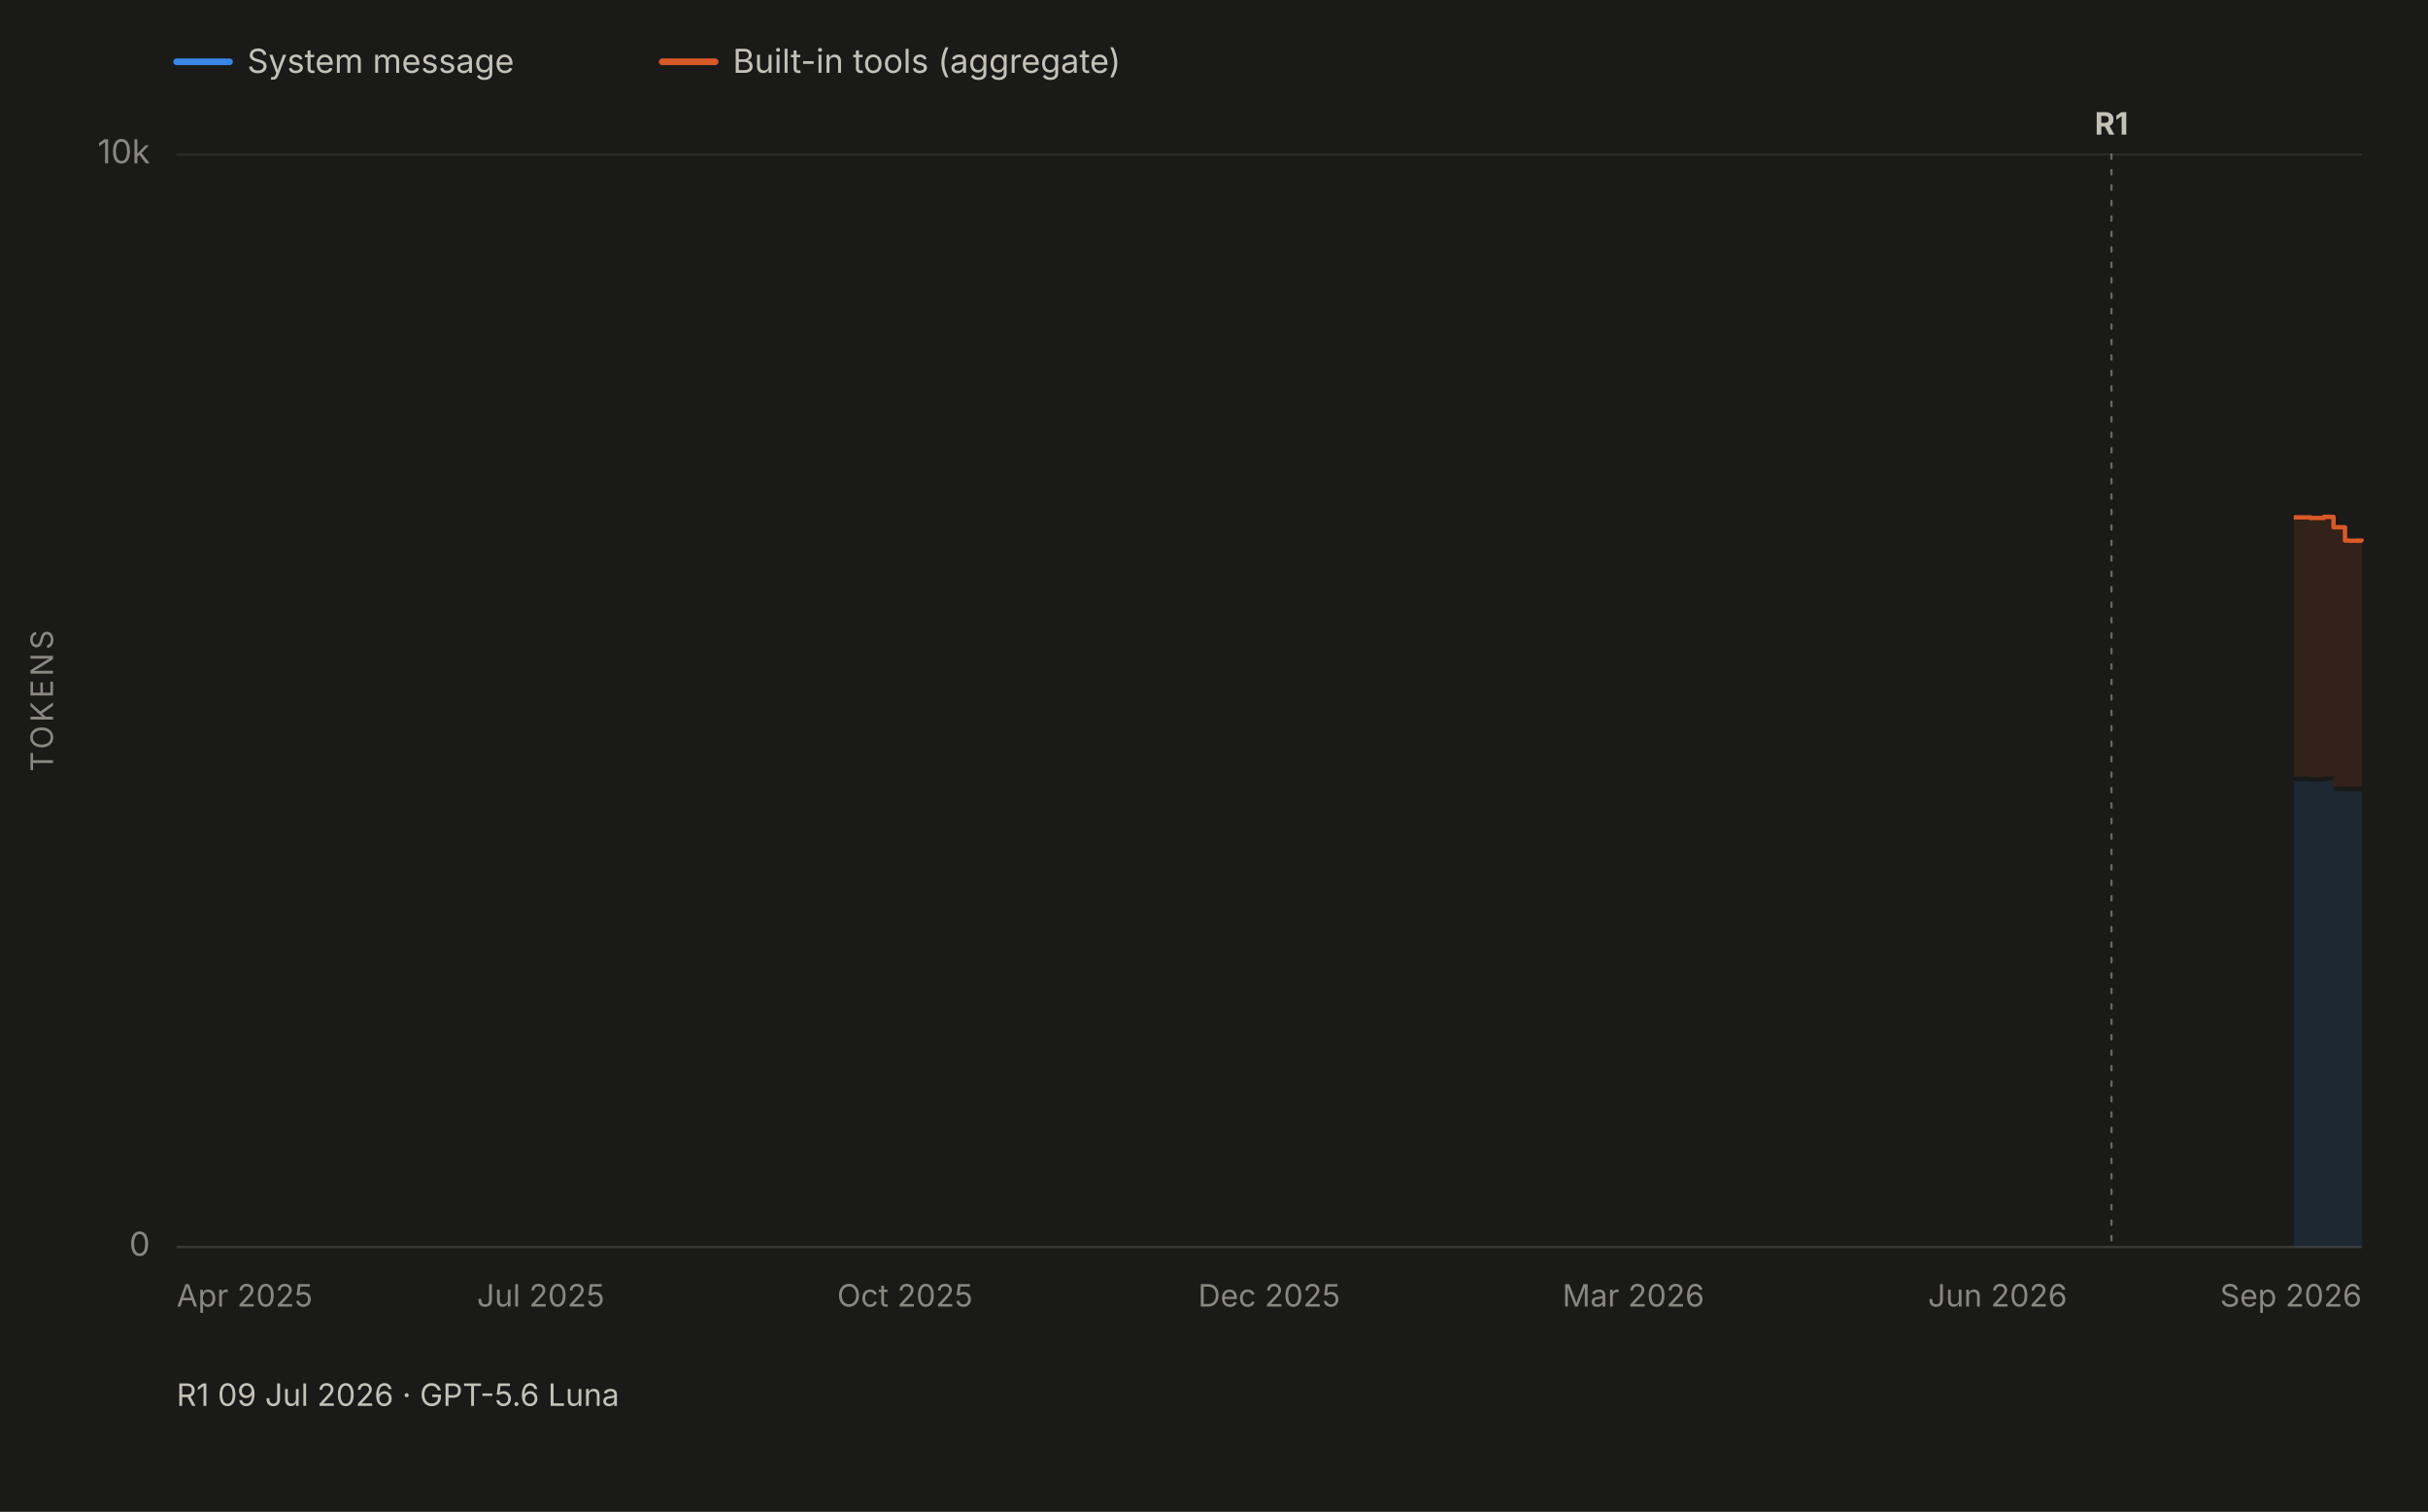
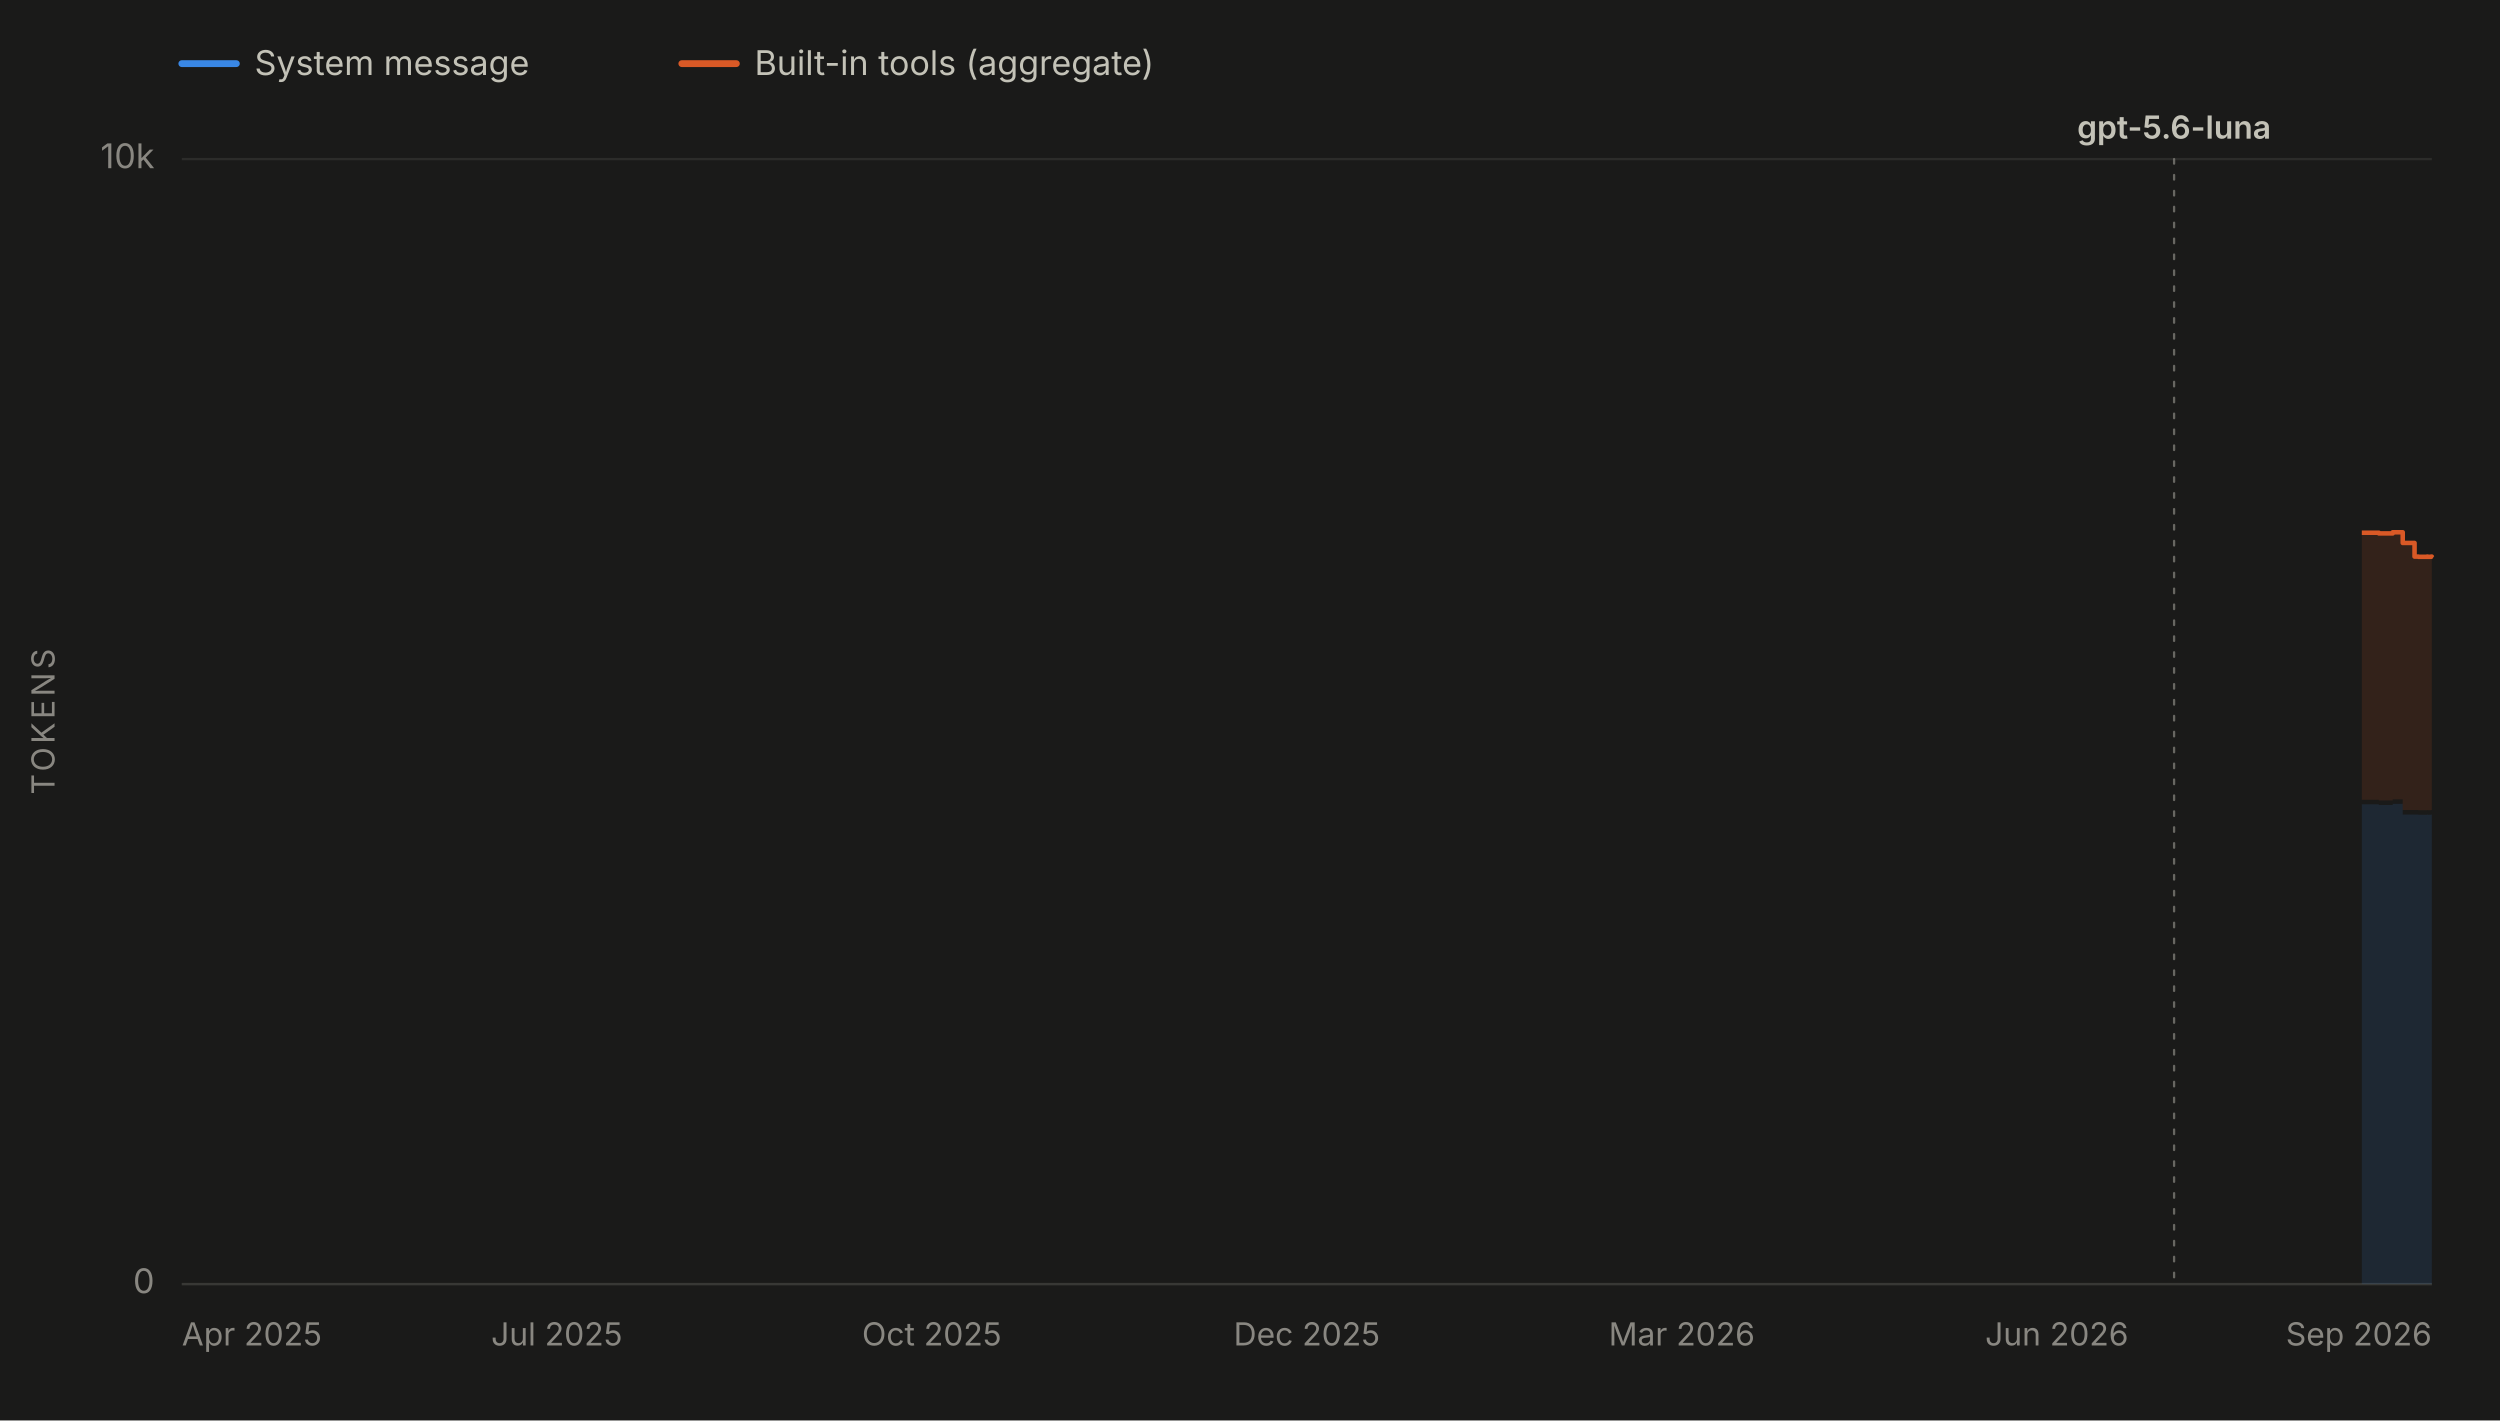
- <svg xmlns="http://www.w3.org/2000/svg" viewBox="0 0 1100 685" width="1100" height="685" role="img" aria-labelledby="chartTitle chartDesc" font-family="system-ui, -apple-system, 'Segoe UI', sans-serif">
-   <rect x="0" y="0" width="1100" height="685" fill="#1a1a19" />
+ <svg xmlns="http://www.w3.org/2000/svg" viewBox="0 0 1100 625" width="1100" height="625" role="img" aria-labelledby="chartTitle chartDesc" font-family="system-ui, -apple-system, 'Segoe UI', sans-serif">
+   <rect x="0" y="0" width="1100" height="625" fill="#1a1a19" />
  <line x1="80" y1="28" x2="104" y2="28" stroke="#3987e5" stroke-width="3" stroke-linecap="round" />
  <text x="112" y="33" font-size="15" fill="#c3c2b7">System message</text>
  <line x1="300" y1="28" x2="324" y2="28" stroke="#d95926" stroke-width="3" stroke-linecap="round" />
  <text x="332" y="33" font-size="15" fill="#c3c2b7">Built-in tools (aggregate)</text>
  <line x1="80" y1="565.0" x2="1070" y2="565.0" stroke="#2c2c2a" stroke-width="1" />
  <text x="68" y="569.0" font-size="15" fill="#898781" text-anchor="end">0</text>
  <line x1="80" y1="70.0" x2="1070" y2="70.0" stroke="#2c2c2a" stroke-width="1" />
  <text x="68" y="74.0" font-size="15" fill="#898781" text-anchor="end">10k</text>
  <text x="24" y="317.5" font-size="14" fill="#898781" text-anchor="middle" letter-spacing="1.5" transform="rotate(-90 24 317.5)">TOKENS</text>
  <line x1="80" y1="565" x2="1070" y2="565" stroke="#383835" stroke-width="1" />
  <text x="80.0" y="592" font-size="14" fill="#898781" text-anchor="start">Apr 2025</text>
  <text x="245.0" y="592" font-size="14" fill="#898781" text-anchor="middle">Jul 2025</text>
  <text x="410.0" y="592" font-size="14" fill="#898781" text-anchor="middle">Oct 2025</text>
  <text x="575.0" y="592" font-size="14" fill="#898781" text-anchor="middle">Dec 2025</text>
  <text x="740.0" y="592" font-size="14" fill="#898781" text-anchor="middle">Mar 2026</text>
  <text x="905.0" y="592" font-size="14" fill="#898781" text-anchor="middle">Jun 2026</text>
  <text x="1070.0" y="592" font-size="14" fill="#898781" text-anchor="end">Sep 2026</text>
  <g data-release-date="2026-07-09">
    <line x1="956.6" y1="70" x2="956.6" y2="565" stroke="#898781" stroke-width="1" stroke-dasharray="2,5" stroke-linecap="round" opacity="0.7" />
-     <text x="956.6" y="61.0" font-size="14" font-weight="700" fill="#c3c2b7" text-anchor="middle">R1</text>
+     <text x="956.6" y="61.0" font-size="14" font-weight="600" fill="#c3c2b7" text-anchor="middle">gpt-5.6-luna</text>
  </g>
  <g data-selected-models="gpt-5.6-luna">
    <path d="M 1039.2 565.0 L 1039.2 353.9 L 1040.6 353.9 L 1040.6 353.9 L 1046.7 353.9 L 1046.7 354.2 L 1052.2 354.2 L 1052.2 354.2 L 1052.8 354.2 L 1052.8 353.7 L 1057.2 353.7 L 1057.2 358.4 L 1062.4 358.4 L 1062.4 358.4 L 1064.1 358.4 L 1064.1 358.5 L 1066.3 358.5 L 1066.3 358.5 L 1067.9 358.5 L 1067.9 358.4 L 1068.2 358.4 L 1068.2 358.5 L 1069.7 358.5 L 1069.7 358.4 L 1070.0 358.4 L 1070.0 358.5 L 1070.0 565.0 Z" fill="#3987e5" fill-opacity="0.13" stroke="none" />
    <path d="M 1039.2 351.9 L 1039.2 234.4 L 1040.6 234.4 L 1040.6 234.4 L 1046.7 234.4 L 1046.7 234.7 L 1052.2 234.7 L 1052.2 234.7 L 1052.8 234.7 L 1052.8 234.2 L 1057.2 234.2 L 1057.2 238.9 L 1062.4 238.9 L 1062.4 244.9 L 1064.1 244.9 L 1064.1 245.0 L 1066.3 245.0 L 1066.3 245.0 L 1067.9 245.0 L 1067.9 244.9 L 1068.2 244.9 L 1068.2 245.0 L 1069.7 245.0 L 1069.7 244.9 L 1070.0 244.9 L 1070.0 245.0 L 1070.0 356.5 L 1070.0 356.4 L 1069.7 356.4 L 1069.7 356.5 L 1068.2 356.5 L 1068.2 356.4 L 1067.9 356.4 L 1067.9 356.5 L 1066.3 356.5 L 1066.3 356.5 L 1064.1 356.5 L 1064.1 356.4 L 1062.4 356.4 L 1062.4 356.4 L 1057.2 356.4 L 1057.2 351.7 L 1052.8 351.7 L 1052.8 352.2 L 1052.2 352.2 L 1052.2 352.2 L 1046.7 352.2 L 1046.7 351.9 L 1040.6 351.9 L 1040.6 351.9 L 1039.2 351.9 Z" fill="#d95926" fill-opacity="0.13" stroke="none" />
    <path d="M 1039.2 234.4 L 1040.6 234.4 L 1040.6 234.4 L 1046.7 234.4 L 1046.7 234.7 L 1052.2 234.7 L 1052.2 234.7 L 1052.8 234.7 L 1052.8 234.2 L 1057.2 234.2 L 1057.2 238.9 L 1062.4 238.9 L 1062.4 244.9 L 1064.1 244.9 L 1064.1 245.0 L 1066.3 245.0 L 1066.3 245.0 L 1067.9 245.0 L 1067.9 244.9 L 1068.2 244.9 L 1068.2 245.0 L 1069.7 245.0 L 1069.7 244.9 L 1070.0 244.9 L 1070.0 245.0" fill="none" stroke="#d95926" stroke-width="2" stroke-linejoin="round" />
  </g>
-   <text x="80.0" y="637.0" font-size="14" fill="#c3c2b7">R1  09 Jul 2026 · GPT-5.6 Luna</text>
</svg>
